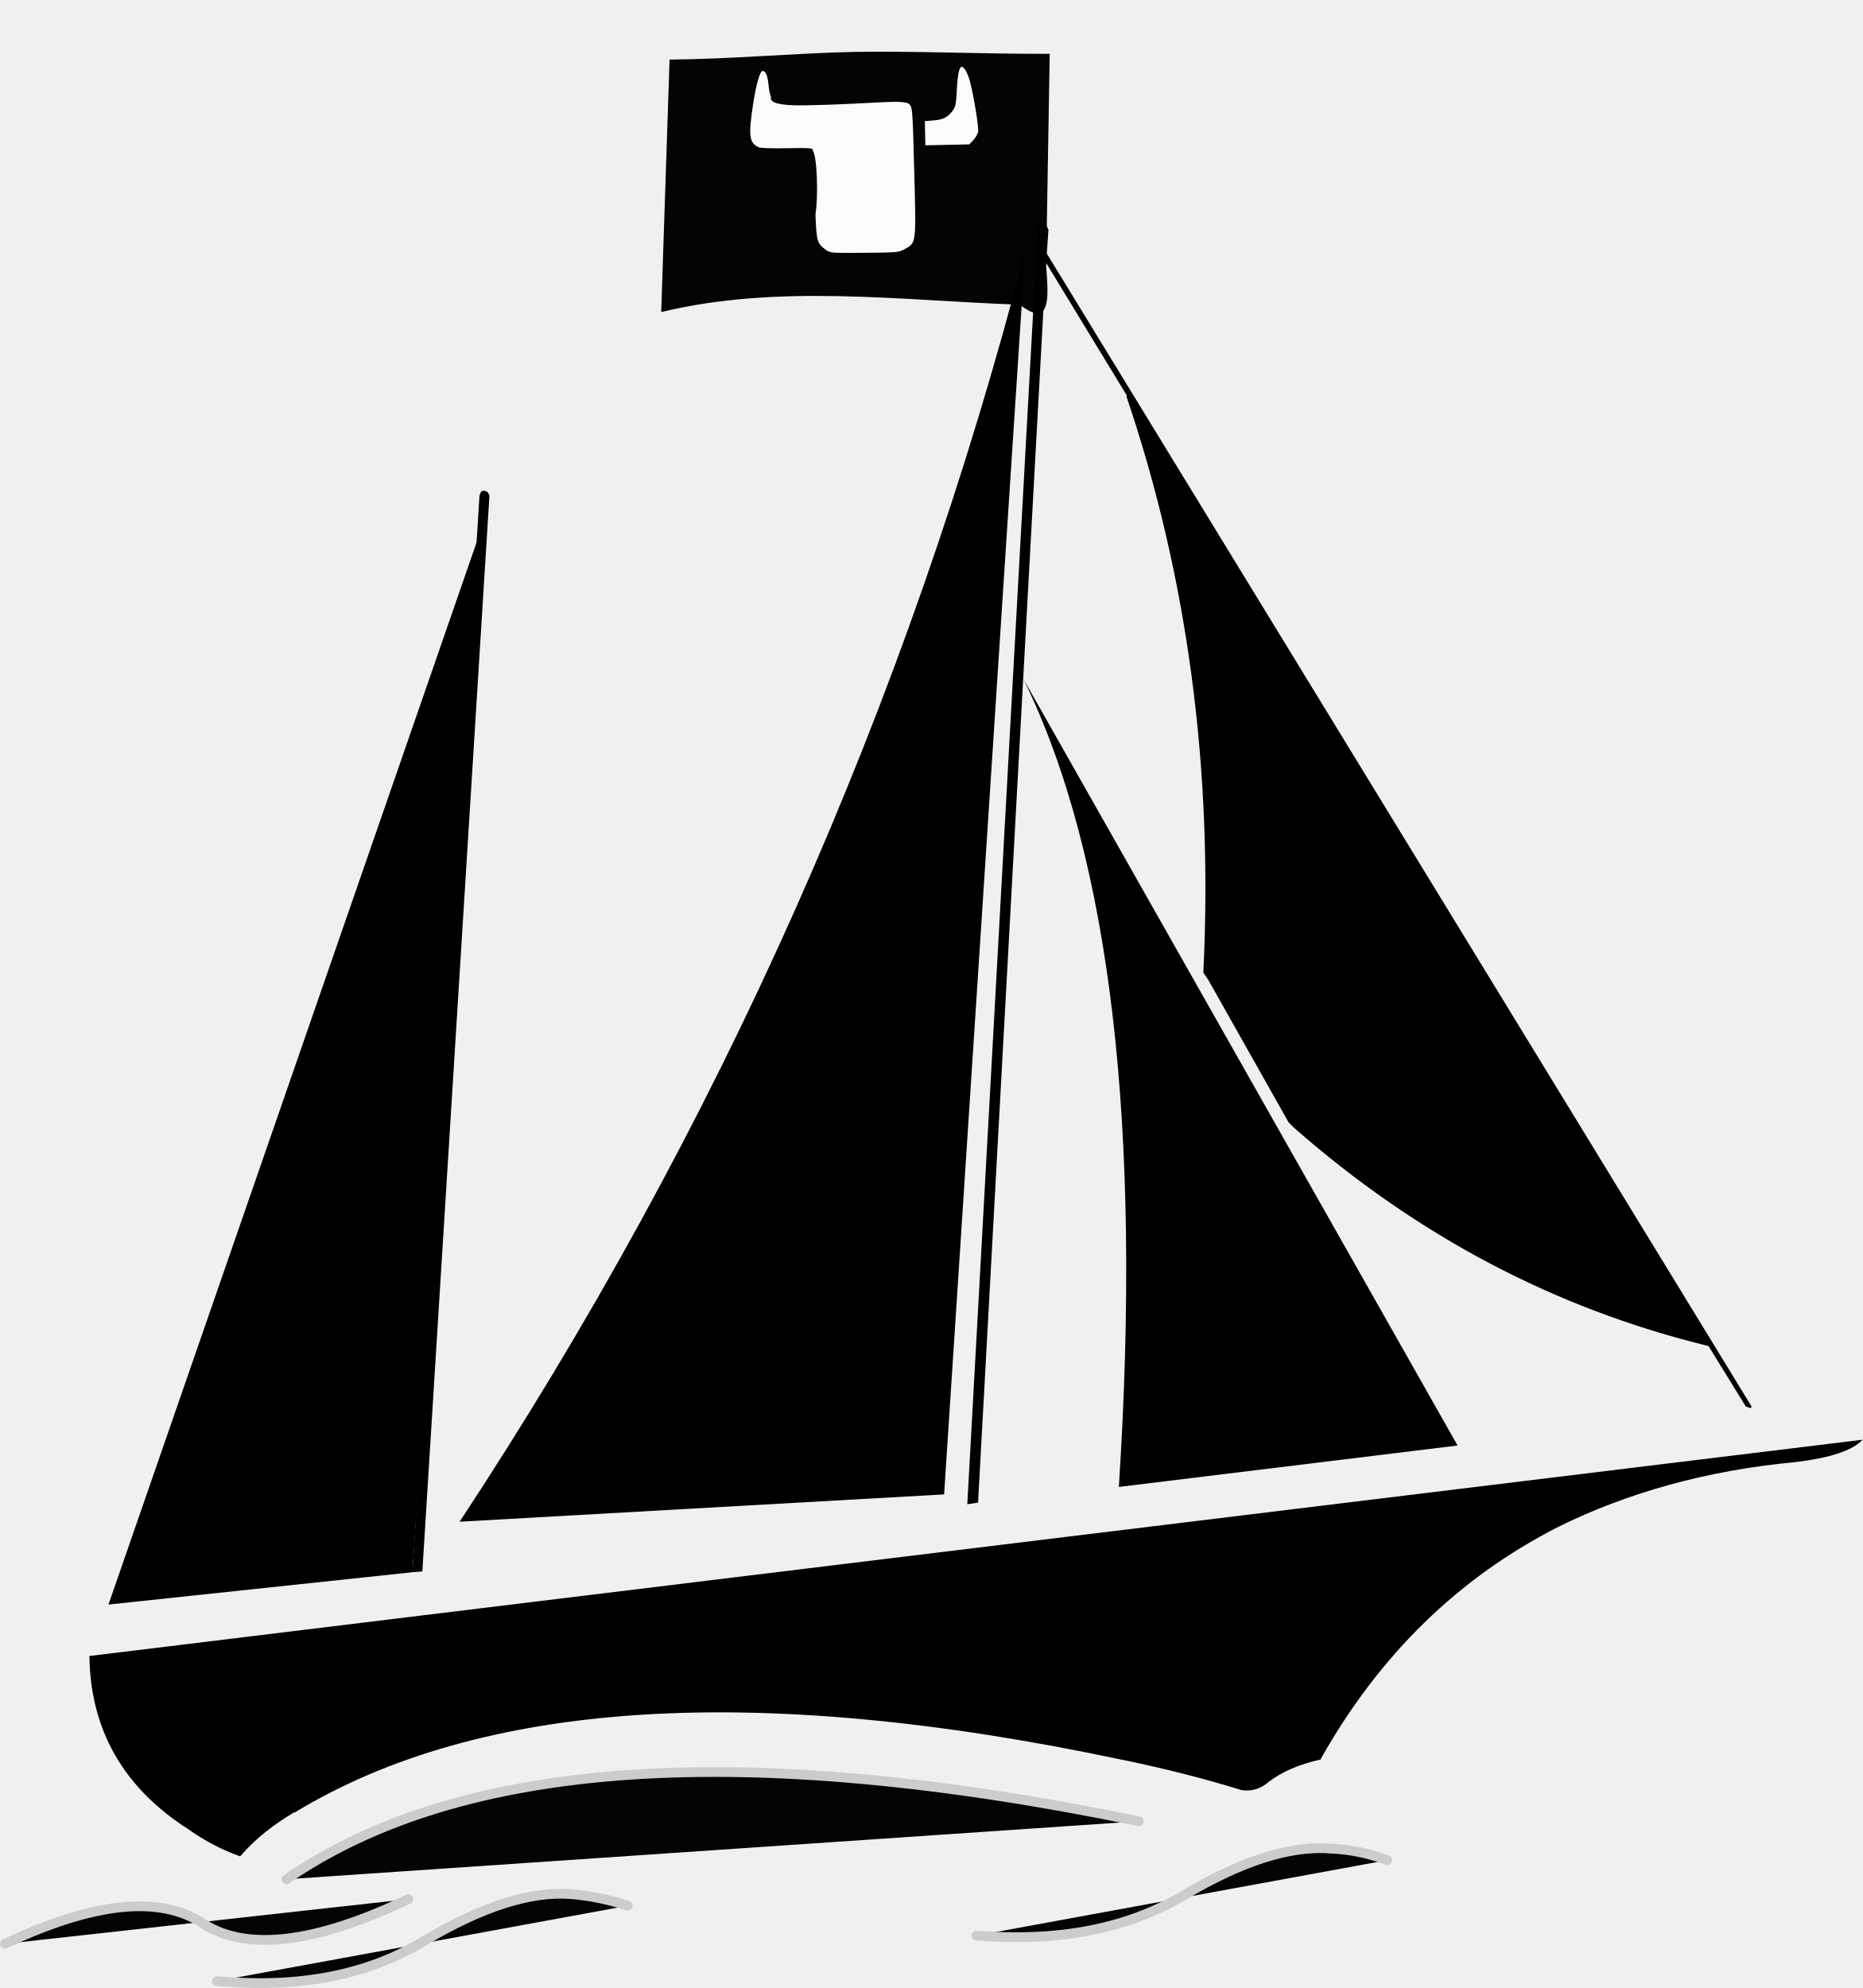
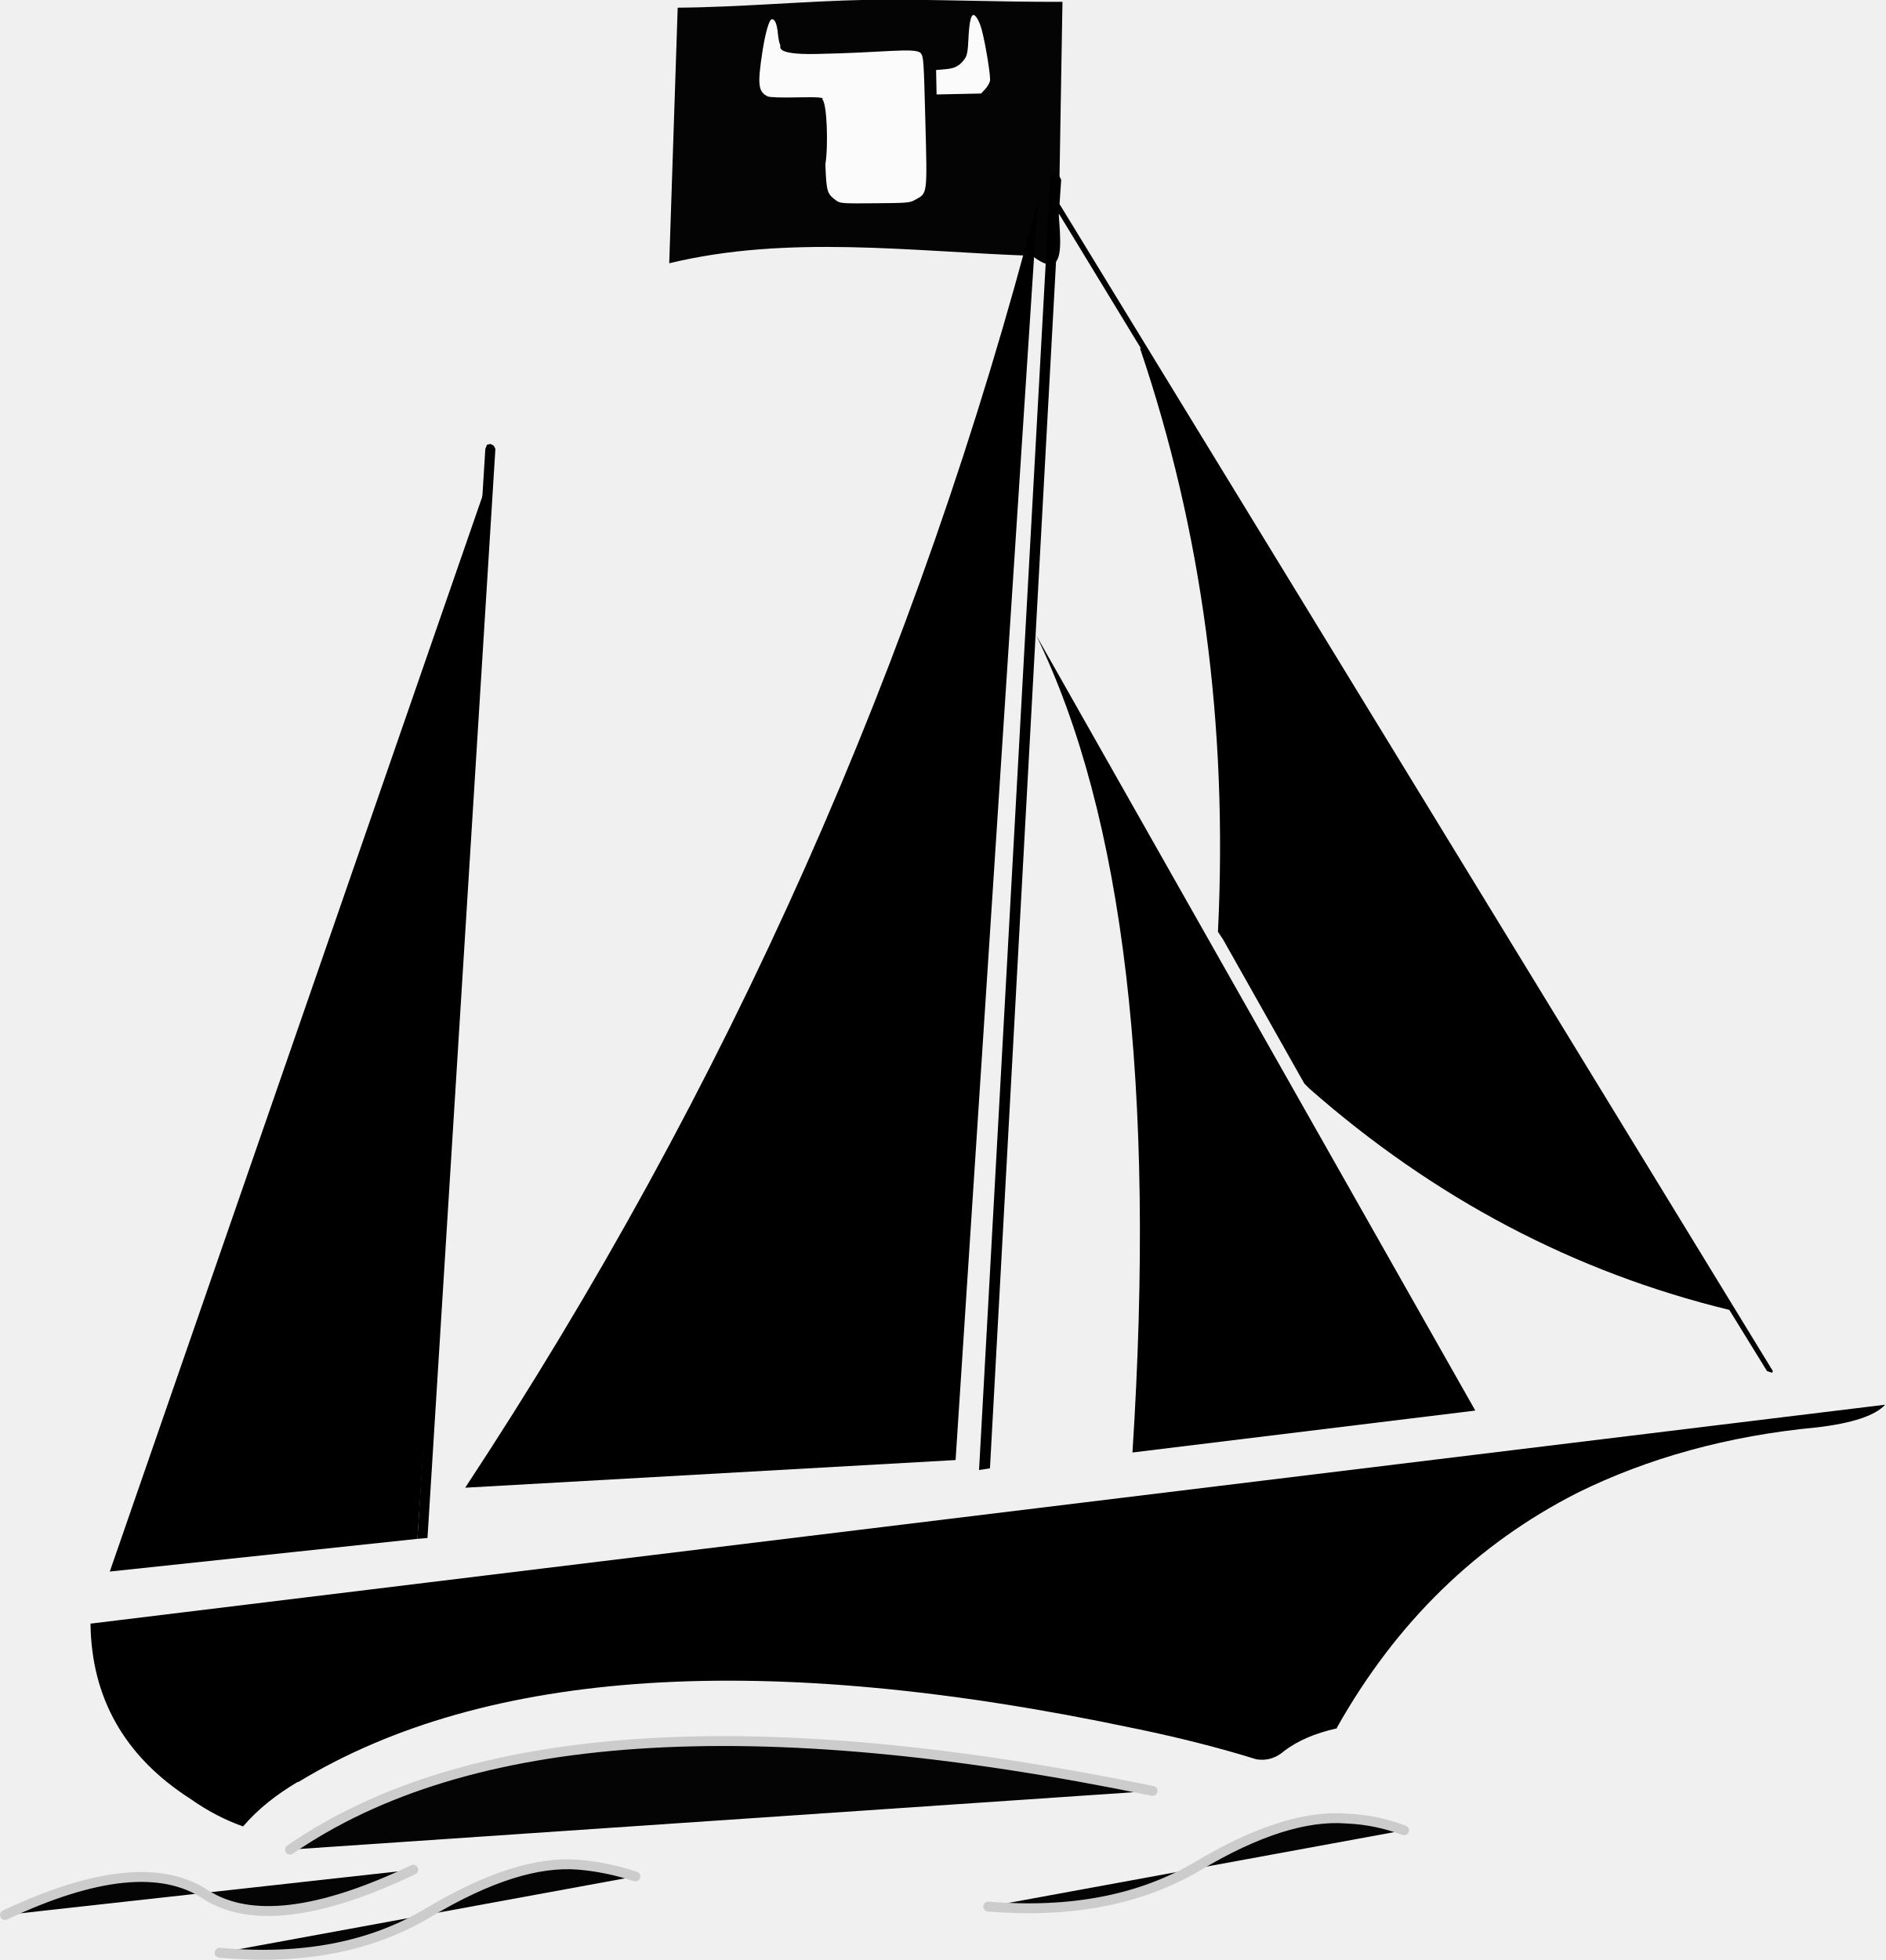
- <svg xmlns="http://www.w3.org/2000/svg" width="91.796mm" height="97.97mm" viewBox="0 0 91.796 97.97" version="1.1" id="svg8">
+ <svg xmlns="http://www.w3.org/2000/svg" width="148.799" height="154.676" viewBox="0 0 39.693 40.925" version="1.1" id="svg8">
  <defs id="defs2" />
-   <g id="layer1" transform="translate(-57.65112,-80.20241)">
+   <g id="layer1" transform="translate(-59.26788,-137.0862)">
    <g id="g3738">
      <g id="g5049">
        <g transform="matrix(0.3407622,0,0,0.3407622,39.95112,114.45)" id="g3763">
          <g transform="translate(-12.46447,24.12051)" id="g4909">
            <g id="g5071">
              <g id="g5078" transform="matrix(0.8703704,0,0,0.887844,22.99602,6.518192)" />
              <g id="g5123" transform="translate(55.68733,-13.33359)" style="fill:#e6e6e6">
                <g id="g5102" style="fill:#e6e6e6">
                  <g id="g5164" style="fill:#000000">
                    <g id="g5143" style="fill:#000000">
-                       <g id="g5199">
+                       <g id="g5199" transform="matrix(0.4323987,0,0,0.4323987,9.693768,100.019)">
                        <path id="rect5073" d="m 132.503,-103.79 c -8.987,0.193 -17.949,1.044 -26.945,1.117 -0.4,12.172 -0.806,24.344 -1.209,36.516 16.984,-4.114 34.664,-1.663 51.865,-1.066 6.771,5.234 2.595,-7.571 3.905,-11.335 0.14,-8.317 0.28,-16.634 0.421,-24.951 -9.344,0.042 -18.69,-0.404 -28.037,-0.281 z" style="opacity:1;fill:#000000;fill-opacity:0.984;stroke-width:0.968" />
                        <g style="fill:#ffffff;fill-opacity:0.984" transform="matrix(1.175938,0.1162498,-0.1139619,1.199546,-18.58556,-161.1506)" id="g5052">
                          <path id="path3746" d="m 127.74,47.324 c 0.171,-0.266 -0.192,-0.313 -3.138,0.034 -1.945,0.229 -3.247,0.31 -3.497,0.217 -1.175,-0.436 -1.359,-1.249 -1.144,-5.051 0.137,-2.426 0.451,-4.065 0.786,-4.105 0.358,-0.042 0.657,0.504 0.87,1.592 0.124,0.632 0.313,1.237 0.42,1.344 0.151,0.15 -0.76,1.253 4.408,0.655 8.178,-0.945 11.784,-1.929 12.588,-1.339 0.4,0.429 0.44,0.664 1.351,8.016 1.071,8.641 1.077,8.424 -0.266,9.33 -0.693,0.468 -0.828,0.494 -4.867,0.921 -3.886,0.411 -4.187,0.42 -4.669,0.141 -1.213,-0.702 -1.289,-0.883 -1.746,-4.15 0.162,-2.207 -0.51,-7.269 -1.096,-7.606 m 13.517,-3.384 -0.169,-1.438 1.105,-0.202 c 1.172,-0.214 1.698,-0.567 2.237,-1.5 0.225,-0.388 0.267,-0.906 0.195,-2.36 -0.093,-1.878 0.018,-2.833 0.335,-2.87 0.282,-0.033 0.799,0.698 1.158,1.638 0.632,1.656 1.648,5.472 1.585,5.958 -0.034,0.265 -0.258,0.73 -0.497,1.033 l -0.435,0.551 -2.672,0.315 -2.672,0.315 z" style="opacity:1;fill:#ffffff;fill-opacity:0.984;stroke-width:0.173" />
                        </g>
                        <g style="fill:#000000" id="g4015" transform="matrix(2.35792,0,0,2.35792,-191.1943,-120.4048)">
                          <g style="fill:#000000" transform="matrix(0.03617869,0,0,0.03617869,116.2304,37.27512)" id="g3822">
                            <g id="g4043" transform="matrix(1.379529,0,0,1.379529,-3077.606,-542.9047)" style="fill:#000000">
                              <g style="fill:#000000" id="g5">
                                <path id="path14" d="m 2889.39,6.348 -2.04,-4.07 c -1.01,-1.01 -2.03,-2.04 -4.06,-2.04 l -4.08,1.03 c -2.03,2.03 -3.05,3.05 -3.05,5.08 L 2789.64,1572.695 l 13.24,-2.035 83.46,-1523.702 99.75,163.88 h -1.02 c 75.32,221.88 106.87,458.02 94.66,708.41 l 6.11,9.16 98.73,175.06 6.1,6.11 c 151.66,133.336 321.63,222.907 509.94,268.707 l 45.8,74.309 6.11,2.031 1.02,-2.031 -866.19,-1416.826 2.04,-29.52" style="fill:#000000" />
                                <path id="path18" d="m 2858.86,559.028 c 106.87,218.84 145.54,549.63 117.05,992.392 l 416.29,-50.894 z" style="fill:#000000" />
                                <path id="path20" d="m 3807.48,1520.881 c 42.74,-5.086 70.22,-14.246 82.44,-27.476 l -2178.16,265.656 h -1.02 c 1.02,90.586 41.73,161.836 121.12,212.723 21.37,15.269 43.77,26.465 64.12,33.59 19.34,-22.387 40.72,-38.676 66.17,-53.946 h 1.01 c 228,-138.422 566.94,-159.8 1014.78,-65.136 l 5.09,1.011 c 48.86,10.18 97.71,22.399 143.52,36.645 13.22,2.035 24.42,-2.035 33.58,-10.18 16.29,-12.215 36.65,-21.375 64.13,-27.476 v -1.02 c 72.27,-128.25 169.97,-222.906 292.12,-284.996 84.48,-41.727 182.19,-69.215 291.1,-79.395" style="fill:#000000;fill-opacity:1" />
                                <path id="path22" d="M 2761.15,1560.585 2860.89,31.798 C 2716.36,589.568 2484.29,1110.698 2165.71,1594.167 l 595.44,-33.582" style="fill:#000000" />
                                <path id="path24" d="m 2200.32,329.008 -4.07,-2.04 -4.07,1.02 -2.04,5.08 -82.44,1323.188 12.21,-1.019 82.45,-1322.169 -2.04,-4.06" style="fill:#000000" />
                                <path id="path26" d="m 2107.7,1656.256 v 0 l 87.53,-1290.608 -461.08,1330.308 373.55,-39.7" style="fill:#000000" />
                              </g>
                              <g style="fill:#000000;fill-opacity:0.981;stroke:#cccccc;stroke-width:12;stroke-linecap:round;stroke-linejoin:round" id="g13">
                                <path id="path34" d="m 2102.61,2057.953 c -115.02,54.961 -198.48,64.121 -251.41,30.539 -52.93,-35.625 -134.36,-27.485 -244.28,24.422" style="fill:#000000;fill-opacity:0.981" />
                                <path id="path36" d="m 2372.33,2066.093 c -21.37,-7.125 -44.78,-12.211 -69.21,-14.25 -49.87,-4.066 -109.93,15.27 -180.16,57.004 -70.23,42.746 -154.71,59.035 -255.48,49.871" style="fill:#000000;fill-opacity:0.981" />
                                <path id="path38" d="m 3000.34,1962.273 c -484.5,-99.742 -833.61,-76.336 -1047.35,71.25" style="fill:#000000;fill-opacity:0.981" />
                                <path id="path40" d="m 3305.69,2010.117 c -21.38,-8.145 -44.79,-13.235 -69.22,-14.254 -49.87,-4.067 -109.92,15.269 -180.15,57.004 -70.23,41.726 -154.71,58.011 -255.48,49.871" style="fill:#000000;fill-opacity:0.981" />
                              </g>
                            </g>
                          </g>
                        </g>
                      </g>
                    </g>
                  </g>
                </g>
              </g>
            </g>
          </g>
          <flowRoot style="font-style:normal;font-weight:normal;font-size:40px;line-height:1.25;font-family:sans-serif;letter-spacing:0px;word-spacing:0px;fill:#000000;fill-opacity:1;stroke:none" id="flowRoot4911" xml:space="preserve">
            <flowRegion id="flowRegion4913">
              <rect y="463.948" x="171.429" height="85.714" width="118.571" id="rect4915" />
            </flowRegion>
            <flowPara id="flowPara4917" />
          </flowRoot>
          <flowRoot style="font-style:normal;font-weight:normal;font-size:40px;line-height:1.25;font-family:sans-serif;letter-spacing:0px;word-spacing:0px;fill:#000000;fill-opacity:1;stroke:none" id="flowRoot4919" xml:space="preserve">
            <flowRegion id="flowRegion4921">
              <rect y="381.091" x="82.857" height="65.714" width="82.857" id="rect4923" />
            </flowRegion>
            <flowPara id="flowPara4925" />
          </flowRoot>
        </g>
      </g>
    </g>
  </g>
</svg>
